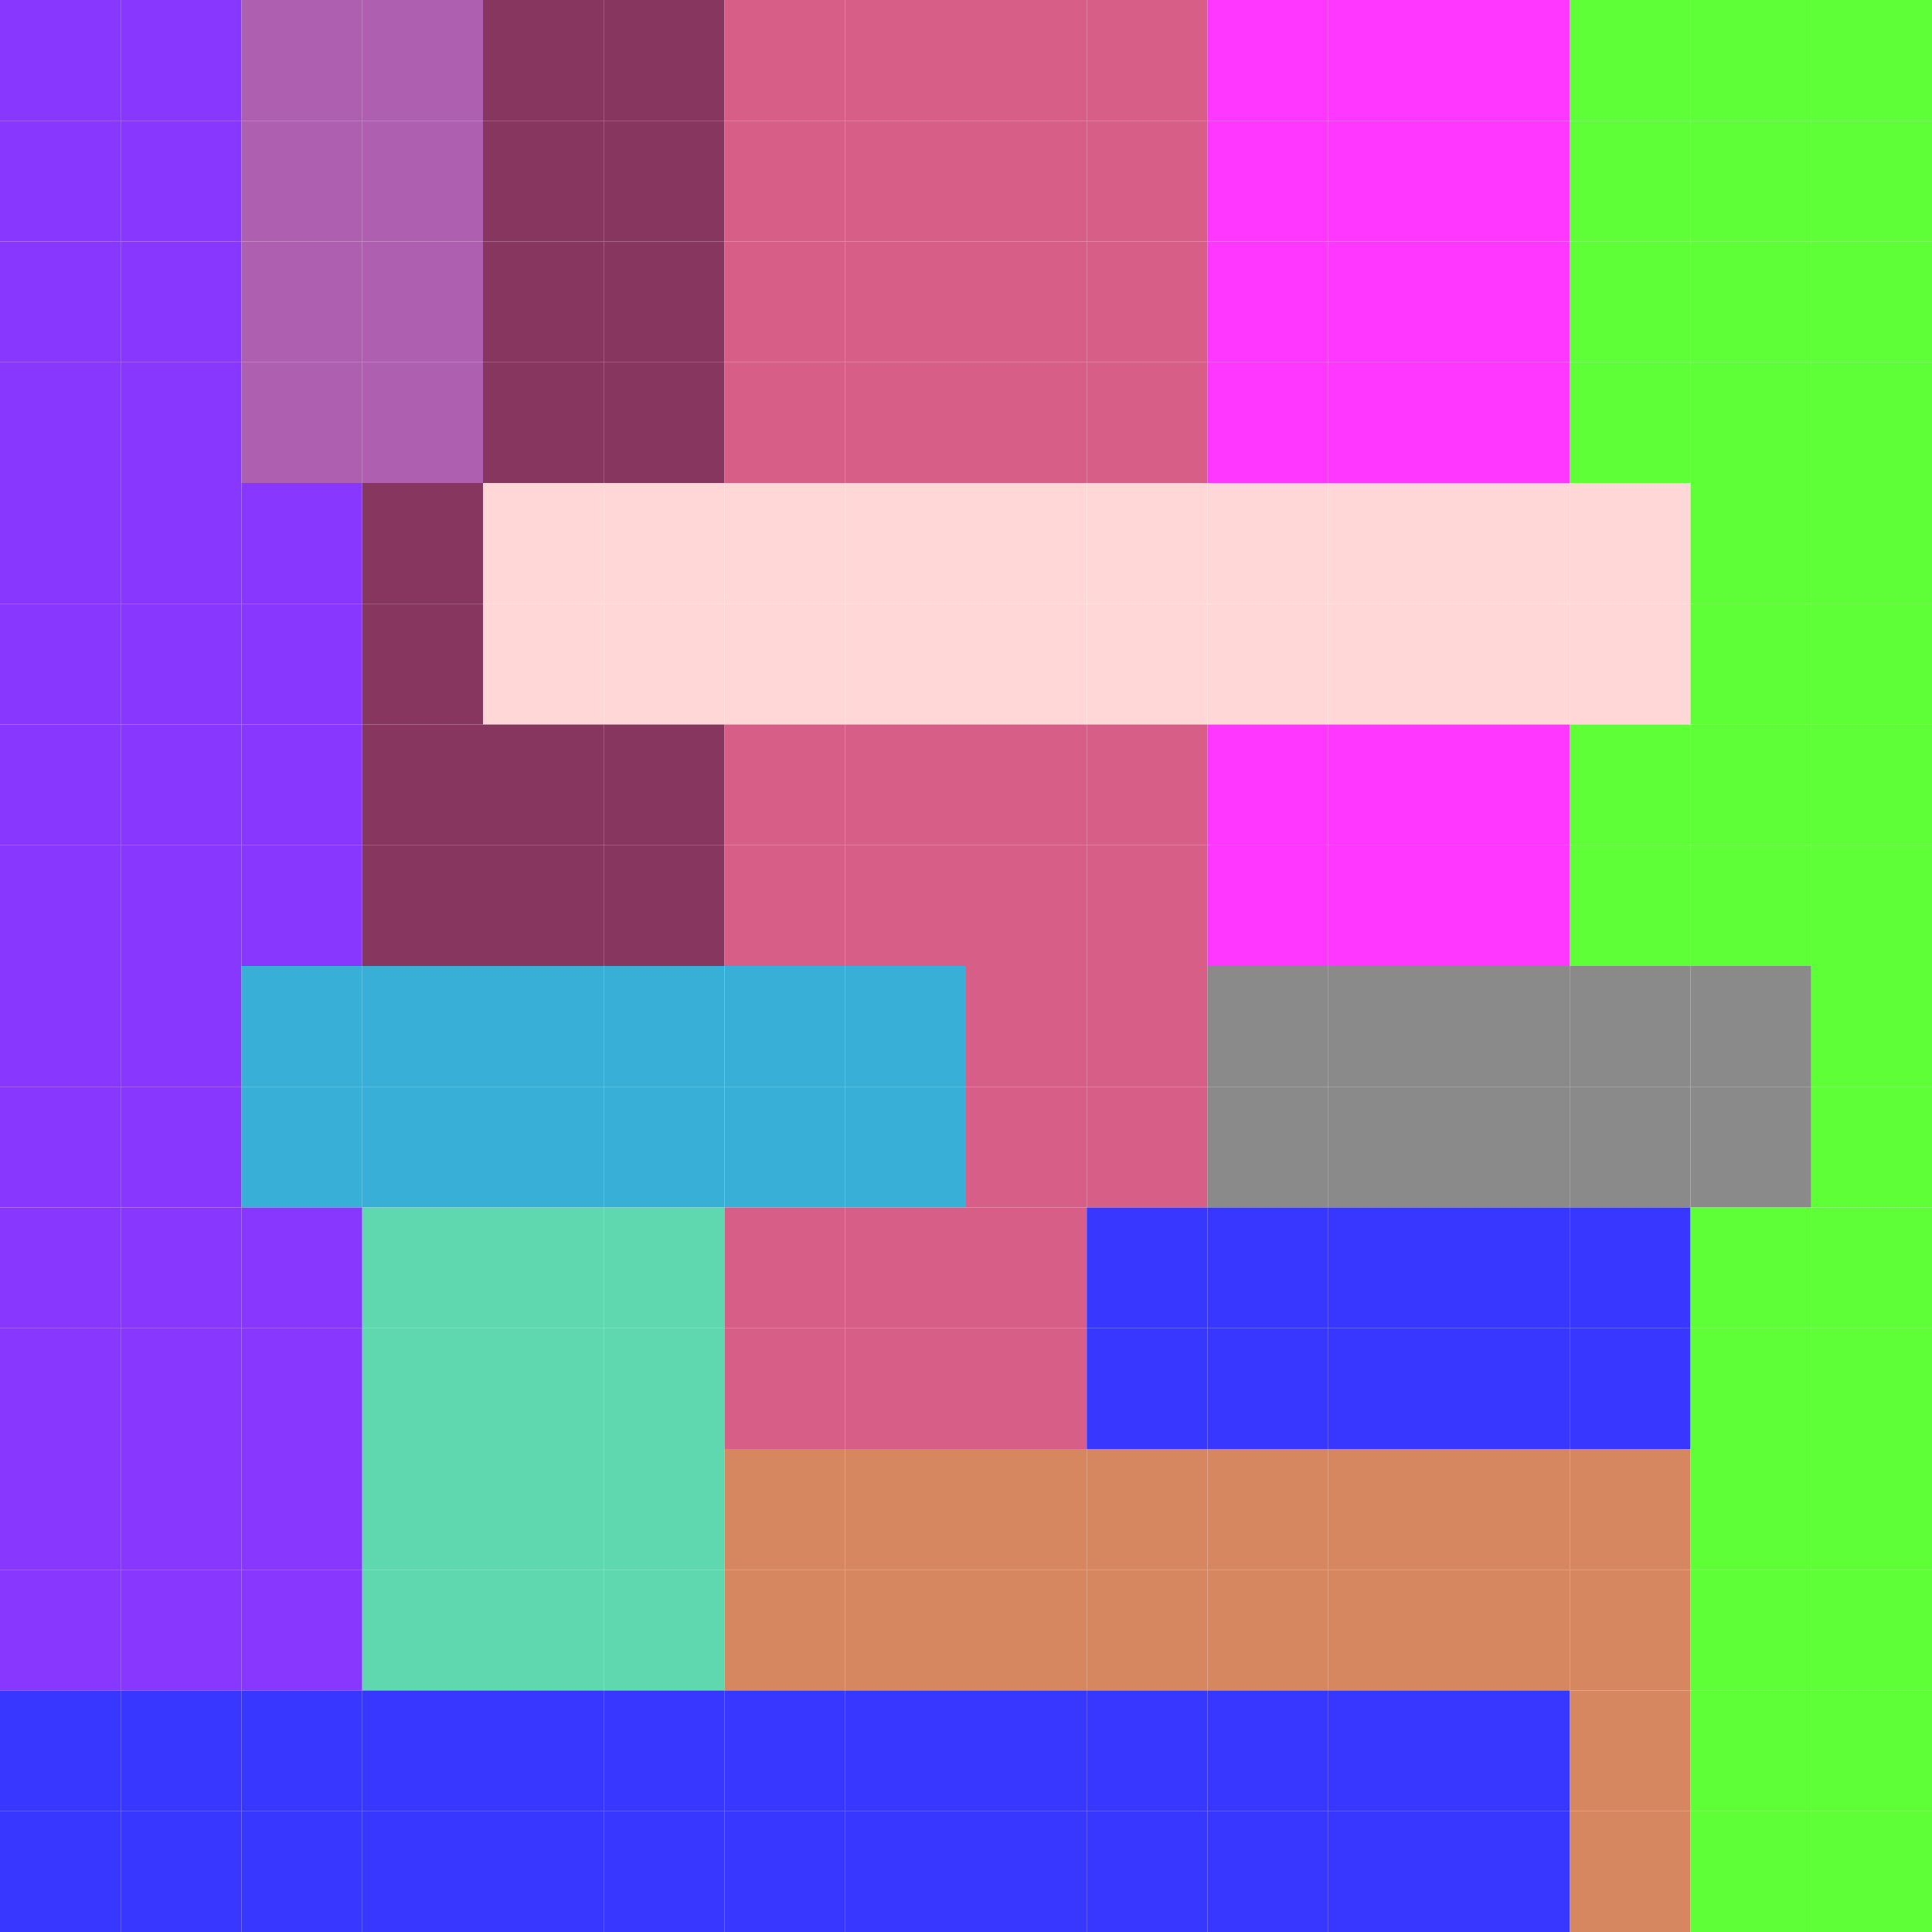
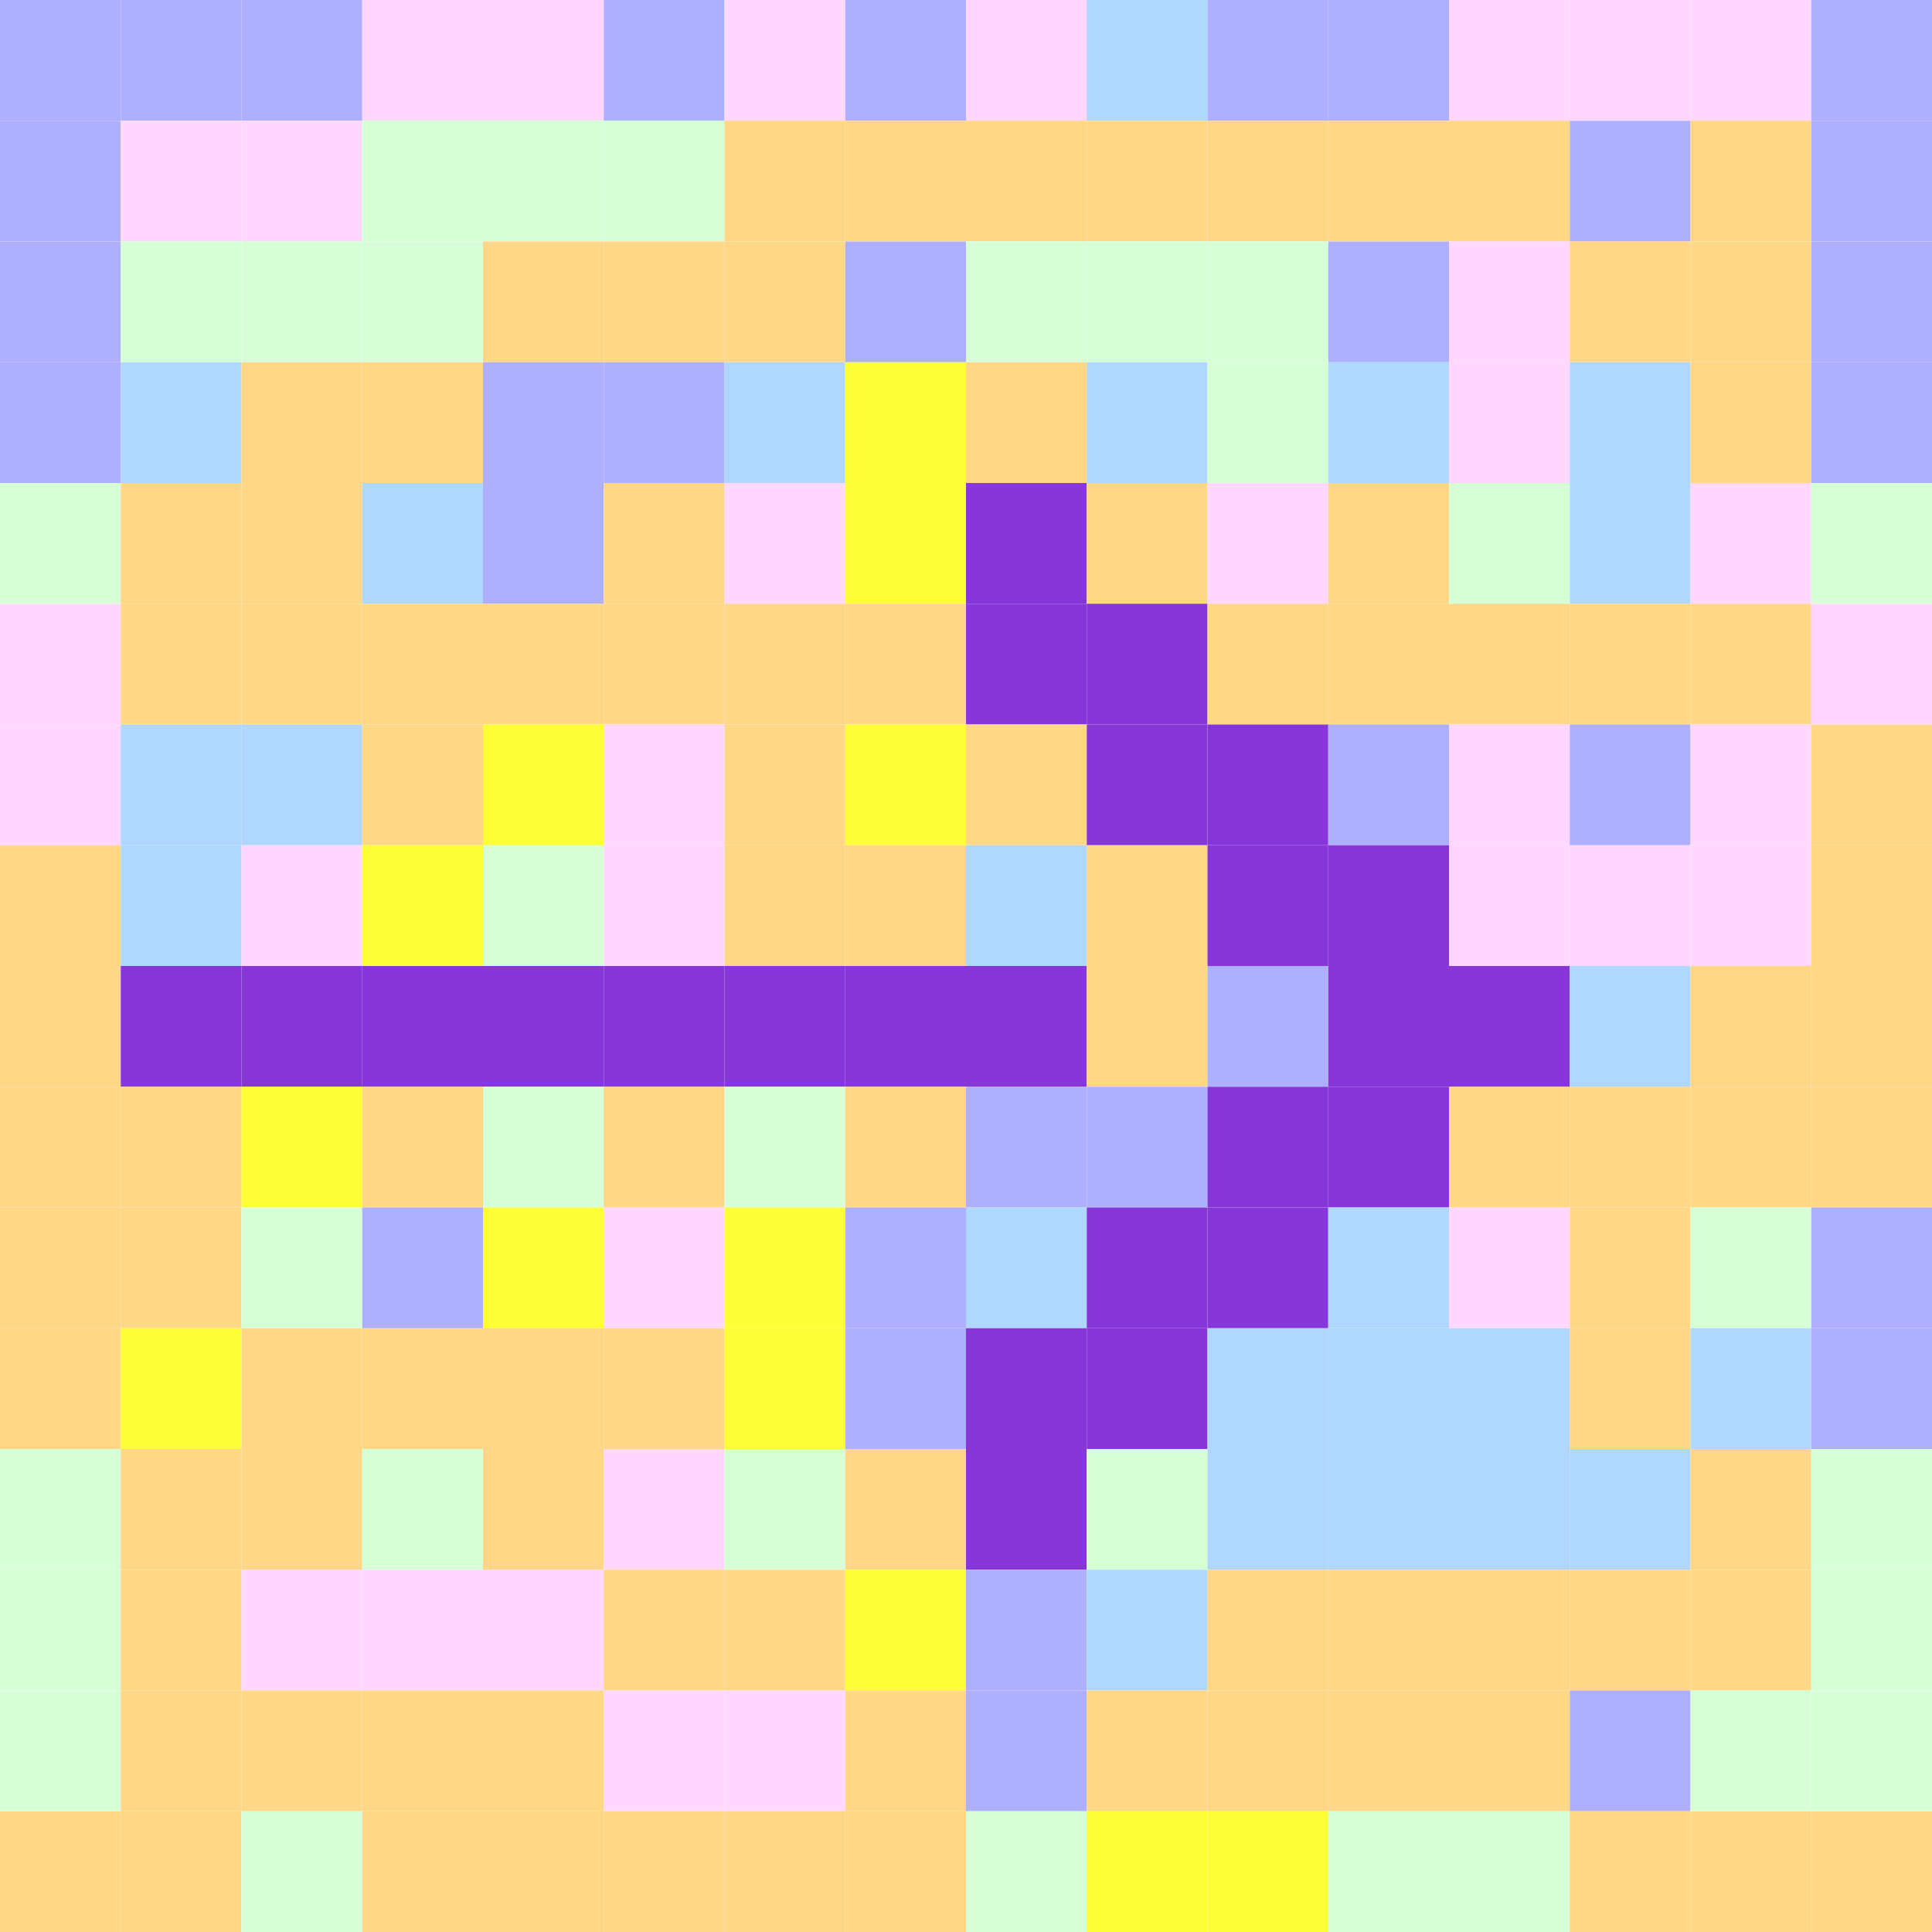
<svg xmlns="http://www.w3.org/2000/svg" version="1.1" baseProfile="full" width="160" height="160">
-   <rect x="0" y="0" width="10" height="10" fill="#8737ff" />
-   <rect x="10" y="0" width="10" height="10" fill="#8737ff" />
-   <rect x="20" y="0" width="10" height="10" fill="#af5faf" />
-   <rect x="30" y="0" width="10" height="10" fill="#af5faf" />
-   <rect x="40" y="0" width="10" height="10" fill="#87375f" />
-   <rect x="50" y="0" width="10" height="10" fill="#87375f" />
-   <rect x="60" y="0" width="10" height="10" fill="#d75f87" />
-   <rect x="70" y="0" width="10" height="10" fill="#d75f87" />
-   <rect x="80" y="0" width="10" height="10" fill="#d75f87" />
-   <rect x="90" y="0" width="10" height="10" fill="#d75f87" />
-   <rect x="100" y="0" width="10" height="10" fill="#ff37ff" />
-   <rect x="110" y="0" width="10" height="10" fill="#ff37ff" />
-   <rect x="120" y="0" width="10" height="10" fill="#ff37ff" />
-   <rect x="130" y="0" width="10" height="10" fill="#5fff37" />
-   <rect x="140" y="0" width="10" height="10" fill="#5fff37" />
-   <rect x="150" y="0" width="10" height="10" fill="#5fff37" />
-   <rect x="0" y="10" width="10" height="10" fill="#8737ff" />
-   <rect x="10" y="10" width="10" height="10" fill="#8737ff" />
-   <rect x="20" y="10" width="10" height="10" fill="#af5faf" />
-   <rect x="30" y="10" width="10" height="10" fill="#af5faf" />
-   <rect x="40" y="10" width="10" height="10" fill="#87375f" />
-   <rect x="50" y="10" width="10" height="10" fill="#87375f" />
-   <rect x="60" y="10" width="10" height="10" fill="#d75f87" />
-   <rect x="70" y="10" width="10" height="10" fill="#d75f87" />
-   <rect x="80" y="10" width="10" height="10" fill="#d75f87" />
-   <rect x="90" y="10" width="10" height="10" fill="#d75f87" />
-   <rect x="100" y="10" width="10" height="10" fill="#ff37ff" />
-   <rect x="110" y="10" width="10" height="10" fill="#ff37ff" />
-   <rect x="120" y="10" width="10" height="10" fill="#ff37ff" />
-   <rect x="130" y="10" width="10" height="10" fill="#5fff37" />
-   <rect x="140" y="10" width="10" height="10" fill="#5fff37" />
-   <rect x="150" y="10" width="10" height="10" fill="#5fff37" />
-   <rect x="0" y="20" width="10" height="10" fill="#8737ff" />
-   <rect x="10" y="20" width="10" height="10" fill="#8737ff" />
-   <rect x="20" y="20" width="10" height="10" fill="#af5faf" />
-   <rect x="30" y="20" width="10" height="10" fill="#af5faf" />
-   <rect x="40" y="20" width="10" height="10" fill="#87375f" />
-   <rect x="50" y="20" width="10" height="10" fill="#87375f" />
-   <rect x="60" y="20" width="10" height="10" fill="#d75f87" />
-   <rect x="70" y="20" width="10" height="10" fill="#d75f87" />
-   <rect x="80" y="20" width="10" height="10" fill="#d75f87" />
-   <rect x="90" y="20" width="10" height="10" fill="#d75f87" />
-   <rect x="100" y="20" width="10" height="10" fill="#ff37ff" />
-   <rect x="110" y="20" width="10" height="10" fill="#ff37ff" />
-   <rect x="120" y="20" width="10" height="10" fill="#ff37ff" />
-   <rect x="130" y="20" width="10" height="10" fill="#5fff37" />
-   <rect x="140" y="20" width="10" height="10" fill="#5fff37" />
-   <rect x="150" y="20" width="10" height="10" fill="#5fff37" />
-   <rect x="0" y="30" width="10" height="10" fill="#8737ff" />
-   <rect x="10" y="30" width="10" height="10" fill="#8737ff" />
-   <rect x="20" y="30" width="10" height="10" fill="#af5faf" />
-   <rect x="30" y="30" width="10" height="10" fill="#af5faf" />
-   <rect x="40" y="30" width="10" height="10" fill="#87375f" />
-   <rect x="50" y="30" width="10" height="10" fill="#87375f" />
-   <rect x="60" y="30" width="10" height="10" fill="#d75f87" />
-   <rect x="70" y="30" width="10" height="10" fill="#d75f87" />
-   <rect x="80" y="30" width="10" height="10" fill="#d75f87" />
-   <rect x="90" y="30" width="10" height="10" fill="#d75f87" />
-   <rect x="100" y="30" width="10" height="10" fill="#ff37ff" />
-   <rect x="110" y="30" width="10" height="10" fill="#ff37ff" />
-   <rect x="120" y="30" width="10" height="10" fill="#ff37ff" />
-   <rect x="130" y="30" width="10" height="10" fill="#5fff37" />
-   <rect x="140" y="30" width="10" height="10" fill="#5fff37" />
-   <rect x="150" y="30" width="10" height="10" fill="#5fff37" />
-   <rect x="0" y="40" width="10" height="10" fill="#8737ff" />
-   <rect x="10" y="40" width="10" height="10" fill="#8737ff" />
-   <rect x="20" y="40" width="10" height="10" fill="#8737ff" />
-   <rect x="30" y="40" width="10" height="10" fill="#87375f" />
-   <rect x="40" y="40" width="10" height="10" fill="#ffd7d7" />
-   <rect x="50" y="40" width="10" height="10" fill="#ffd7d7" />
-   <rect x="60" y="40" width="10" height="10" fill="#ffd7d7" />
-   <rect x="70" y="40" width="10" height="10" fill="#ffd7d7" />
-   <rect x="80" y="40" width="10" height="10" fill="#ffd7d7" />
-   <rect x="90" y="40" width="10" height="10" fill="#ffd7d7" />
-   <rect x="100" y="40" width="10" height="10" fill="#ffd7d7" />
-   <rect x="110" y="40" width="10" height="10" fill="#ffd7d7" />
-   <rect x="120" y="40" width="10" height="10" fill="#ffd7d7" />
-   <rect x="130" y="40" width="10" height="10" fill="#ffd7d7" />
-   <rect x="140" y="40" width="10" height="10" fill="#5fff37" />
-   <rect x="150" y="40" width="10" height="10" fill="#5fff37" />
-   <rect x="0" y="50" width="10" height="10" fill="#8737ff" />
-   <rect x="10" y="50" width="10" height="10" fill="#8737ff" />
-   <rect x="20" y="50" width="10" height="10" fill="#8737ff" />
-   <rect x="30" y="50" width="10" height="10" fill="#87375f" />
-   <rect x="40" y="50" width="10" height="10" fill="#ffd7d7" />
-   <rect x="50" y="50" width="10" height="10" fill="#ffd7d7" />
-   <rect x="60" y="50" width="10" height="10" fill="#ffd7d7" />
-   <rect x="70" y="50" width="10" height="10" fill="#ffd7d7" />
-   <rect x="80" y="50" width="10" height="10" fill="#ffd7d7" />
-   <rect x="90" y="50" width="10" height="10" fill="#ffd7d7" />
-   <rect x="100" y="50" width="10" height="10" fill="#ffd7d7" />
-   <rect x="110" y="50" width="10" height="10" fill="#ffd7d7" />
-   <rect x="120" y="50" width="10" height="10" fill="#ffd7d7" />
-   <rect x="130" y="50" width="10" height="10" fill="#ffd7d7" />
-   <rect x="140" y="50" width="10" height="10" fill="#5fff37" />
-   <rect x="150" y="50" width="10" height="10" fill="#5fff37" />
-   <rect x="0" y="60" width="10" height="10" fill="#8737ff" />
-   <rect x="10" y="60" width="10" height="10" fill="#8737ff" />
-   <rect x="20" y="60" width="10" height="10" fill="#8737ff" />
-   <rect x="30" y="60" width="10" height="10" fill="#87375f" />
-   <rect x="40" y="60" width="10" height="10" fill="#87375f" />
-   <rect x="50" y="60" width="10" height="10" fill="#87375f" />
-   <rect x="60" y="60" width="10" height="10" fill="#d75f87" />
-   <rect x="70" y="60" width="10" height="10" fill="#d75f87" />
-   <rect x="80" y="60" width="10" height="10" fill="#d75f87" />
-   <rect x="90" y="60" width="10" height="10" fill="#d75f87" />
-   <rect x="100" y="60" width="10" height="10" fill="#ff37ff" />
-   <rect x="110" y="60" width="10" height="10" fill="#ff37ff" />
-   <rect x="120" y="60" width="10" height="10" fill="#ff37ff" />
-   <rect x="130" y="60" width="10" height="10" fill="#5fff37" />
-   <rect x="140" y="60" width="10" height="10" fill="#5fff37" />
-   <rect x="150" y="60" width="10" height="10" fill="#5fff37" />
-   <rect x="0" y="70" width="10" height="10" fill="#8737ff" />
-   <rect x="10" y="70" width="10" height="10" fill="#8737ff" />
-   <rect x="20" y="70" width="10" height="10" fill="#8737ff" />
-   <rect x="30" y="70" width="10" height="10" fill="#87375f" />
-   <rect x="40" y="70" width="10" height="10" fill="#87375f" />
-   <rect x="50" y="70" width="10" height="10" fill="#87375f" />
-   <rect x="60" y="70" width="10" height="10" fill="#d75f87" />
-   <rect x="70" y="70" width="10" height="10" fill="#d75f87" />
-   <rect x="80" y="70" width="10" height="10" fill="#d75f87" />
-   <rect x="90" y="70" width="10" height="10" fill="#d75f87" />
-   <rect x="100" y="70" width="10" height="10" fill="#ff37ff" />
-   <rect x="110" y="70" width="10" height="10" fill="#ff37ff" />
-   <rect x="120" y="70" width="10" height="10" fill="#ff37ff" />
-   <rect x="130" y="70" width="10" height="10" fill="#5fff37" />
-   <rect x="140" y="70" width="10" height="10" fill="#5fff37" />
-   <rect x="150" y="70" width="10" height="10" fill="#5fff37" />
-   <rect x="0" y="80" width="10" height="10" fill="#8737ff" />
-   <rect x="10" y="80" width="10" height="10" fill="#8737ff" />
-   <rect x="20" y="80" width="10" height="10" fill="#37afd7" />
-   <rect x="30" y="80" width="10" height="10" fill="#37afd7" />
-   <rect x="40" y="80" width="10" height="10" fill="#37afd7" />
-   <rect x="50" y="80" width="10" height="10" fill="#37afd7" />
-   <rect x="60" y="80" width="10" height="10" fill="#37afd7" />
-   <rect x="70" y="80" width="10" height="10" fill="#37afd7" />
-   <rect x="80" y="80" width="10" height="10" fill="#d75f87" />
-   <rect x="90" y="80" width="10" height="10" fill="#d75f87" />
-   <rect x="100" y="80" width="10" height="10" fill="#8a8a8a" />
-   <rect x="110" y="80" width="10" height="10" fill="#8a8a8a" />
-   <rect x="120" y="80" width="10" height="10" fill="#8a8a8a" />
-   <rect x="130" y="80" width="10" height="10" fill="#8a8a8a" />
-   <rect x="140" y="80" width="10" height="10" fill="#8a8a8a" />
-   <rect x="150" y="80" width="10" height="10" fill="#5fff37" />
-   <rect x="0" y="90" width="10" height="10" fill="#8737ff" />
-   <rect x="10" y="90" width="10" height="10" fill="#8737ff" />
-   <rect x="20" y="90" width="10" height="10" fill="#37afd7" />
-   <rect x="30" y="90" width="10" height="10" fill="#37afd7" />
-   <rect x="40" y="90" width="10" height="10" fill="#37afd7" />
-   <rect x="50" y="90" width="10" height="10" fill="#37afd7" />
-   <rect x="60" y="90" width="10" height="10" fill="#37afd7" />
-   <rect x="70" y="90" width="10" height="10" fill="#37afd7" />
-   <rect x="80" y="90" width="10" height="10" fill="#d75f87" />
-   <rect x="90" y="90" width="10" height="10" fill="#d75f87" />
-   <rect x="100" y="90" width="10" height="10" fill="#8a8a8a" />
-   <rect x="110" y="90" width="10" height="10" fill="#8a8a8a" />
-   <rect x="120" y="90" width="10" height="10" fill="#8a8a8a" />
-   <rect x="130" y="90" width="10" height="10" fill="#8a8a8a" />
-   <rect x="140" y="90" width="10" height="10" fill="#8a8a8a" />
-   <rect x="150" y="90" width="10" height="10" fill="#5fff37" />
-   <rect x="0" y="100" width="10" height="10" fill="#8737ff" />
-   <rect x="10" y="100" width="10" height="10" fill="#8737ff" />
-   <rect x="20" y="100" width="10" height="10" fill="#8737ff" />
-   <rect x="30" y="100" width="10" height="10" fill="#5fd7af" />
-   <rect x="40" y="100" width="10" height="10" fill="#5fd7af" />
-   <rect x="50" y="100" width="10" height="10" fill="#5fd7af" />
-   <rect x="60" y="100" width="10" height="10" fill="#d75f87" />
-   <rect x="70" y="100" width="10" height="10" fill="#d75f87" />
-   <rect x="80" y="100" width="10" height="10" fill="#d75f87" />
-   <rect x="90" y="100" width="10" height="10" fill="#3737ff" />
-   <rect x="100" y="100" width="10" height="10" fill="#3737ff" />
-   <rect x="110" y="100" width="10" height="10" fill="#3737ff" />
-   <rect x="120" y="100" width="10" height="10" fill="#3737ff" />
-   <rect x="130" y="100" width="10" height="10" fill="#3737ff" />
-   <rect x="140" y="100" width="10" height="10" fill="#5fff37" />
-   <rect x="150" y="100" width="10" height="10" fill="#5fff37" />
-   <rect x="0" y="110" width="10" height="10" fill="#8737ff" />
-   <rect x="10" y="110" width="10" height="10" fill="#8737ff" />
-   <rect x="20" y="110" width="10" height="10" fill="#8737ff" />
-   <rect x="30" y="110" width="10" height="10" fill="#5fd7af" />
-   <rect x="40" y="110" width="10" height="10" fill="#5fd7af" />
-   <rect x="50" y="110" width="10" height="10" fill="#5fd7af" />
-   <rect x="60" y="110" width="10" height="10" fill="#d75f87" />
-   <rect x="70" y="110" width="10" height="10" fill="#d75f87" />
-   <rect x="80" y="110" width="10" height="10" fill="#d75f87" />
-   <rect x="90" y="110" width="10" height="10" fill="#3737ff" />
-   <rect x="100" y="110" width="10" height="10" fill="#3737ff" />
-   <rect x="110" y="110" width="10" height="10" fill="#3737ff" />
-   <rect x="120" y="110" width="10" height="10" fill="#3737ff" />
-   <rect x="130" y="110" width="10" height="10" fill="#3737ff" />
-   <rect x="140" y="110" width="10" height="10" fill="#5fff37" />
-   <rect x="150" y="110" width="10" height="10" fill="#5fff37" />
-   <rect x="0" y="120" width="10" height="10" fill="#8737ff" />
-   <rect x="10" y="120" width="10" height="10" fill="#8737ff" />
-   <rect x="20" y="120" width="10" height="10" fill="#8737ff" />
-   <rect x="30" y="120" width="10" height="10" fill="#5fd7af" />
-   <rect x="40" y="120" width="10" height="10" fill="#5fd7af" />
-   <rect x="50" y="120" width="10" height="10" fill="#5fd7af" />
-   <rect x="60" y="120" width="10" height="10" fill="#d7875f" />
-   <rect x="70" y="120" width="10" height="10" fill="#d7875f" />
-   <rect x="80" y="120" width="10" height="10" fill="#d7875f" />
-   <rect x="90" y="120" width="10" height="10" fill="#d7875f" />
-   <rect x="100" y="120" width="10" height="10" fill="#d7875f" />
-   <rect x="110" y="120" width="10" height="10" fill="#d7875f" />
-   <rect x="120" y="120" width="10" height="10" fill="#d7875f" />
-   <rect x="130" y="120" width="10" height="10" fill="#d7875f" />
-   <rect x="140" y="120" width="10" height="10" fill="#5fff37" />
-   <rect x="150" y="120" width="10" height="10" fill="#5fff37" />
-   <rect x="0" y="130" width="10" height="10" fill="#8737ff" />
-   <rect x="10" y="130" width="10" height="10" fill="#8737ff" />
-   <rect x="20" y="130" width="10" height="10" fill="#8737ff" />
-   <rect x="30" y="130" width="10" height="10" fill="#5fd7af" />
-   <rect x="40" y="130" width="10" height="10" fill="#5fd7af" />
-   <rect x="50" y="130" width="10" height="10" fill="#5fd7af" />
-   <rect x="60" y="130" width="10" height="10" fill="#d7875f" />
-   <rect x="70" y="130" width="10" height="10" fill="#d7875f" />
-   <rect x="80" y="130" width="10" height="10" fill="#d7875f" />
-   <rect x="90" y="130" width="10" height="10" fill="#d7875f" />
-   <rect x="100" y="130" width="10" height="10" fill="#d7875f" />
-   <rect x="110" y="130" width="10" height="10" fill="#d7875f" />
-   <rect x="120" y="130" width="10" height="10" fill="#d7875f" />
-   <rect x="130" y="130" width="10" height="10" fill="#d7875f" />
-   <rect x="140" y="130" width="10" height="10" fill="#5fff37" />
-   <rect x="150" y="130" width="10" height="10" fill="#5fff37" />
-   <rect x="0" y="140" width="10" height="10" fill="#3737ff" />
-   <rect x="10" y="140" width="10" height="10" fill="#3737ff" />
-   <rect x="20" y="140" width="10" height="10" fill="#3737ff" />
-   <rect x="30" y="140" width="10" height="10" fill="#3737ff" />
-   <rect x="40" y="140" width="10" height="10" fill="#3737ff" />
-   <rect x="50" y="140" width="10" height="10" fill="#3737ff" />
-   <rect x="60" y="140" width="10" height="10" fill="#3737ff" />
-   <rect x="70" y="140" width="10" height="10" fill="#3737ff" />
-   <rect x="80" y="140" width="10" height="10" fill="#3737ff" />
-   <rect x="90" y="140" width="10" height="10" fill="#3737ff" />
-   <rect x="100" y="140" width="10" height="10" fill="#3737ff" />
-   <rect x="110" y="140" width="10" height="10" fill="#3737ff" />
-   <rect x="120" y="140" width="10" height="10" fill="#3737ff" />
-   <rect x="130" y="140" width="10" height="10" fill="#d7875f" />
-   <rect x="140" y="140" width="10" height="10" fill="#5fff37" />
-   <rect x="150" y="140" width="10" height="10" fill="#5fff37" />
-   <rect x="0" y="150" width="10" height="10" fill="#3737ff" />
-   <rect x="10" y="150" width="10" height="10" fill="#3737ff" />
-   <rect x="20" y="150" width="10" height="10" fill="#3737ff" />
-   <rect x="30" y="150" width="10" height="10" fill="#3737ff" />
-   <rect x="40" y="150" width="10" height="10" fill="#3737ff" />
-   <rect x="50" y="150" width="10" height="10" fill="#3737ff" />
-   <rect x="60" y="150" width="10" height="10" fill="#3737ff" />
-   <rect x="70" y="150" width="10" height="10" fill="#3737ff" />
-   <rect x="80" y="150" width="10" height="10" fill="#3737ff" />
-   <rect x="90" y="150" width="10" height="10" fill="#3737ff" />
-   <rect x="100" y="150" width="10" height="10" fill="#3737ff" />
-   <rect x="110" y="150" width="10" height="10" fill="#3737ff" />
-   <rect x="120" y="150" width="10" height="10" fill="#3737ff" />
-   <rect x="130" y="150" width="10" height="10" fill="#d7875f" />
-   <rect x="140" y="150" width="10" height="10" fill="#5fff37" />
-   <rect x="150" y="150" width="10" height="10" fill="#5fff37" />
+   <rect x="0" y="0" width="10" height="10" fill="#afafff" />
+   <rect x="10" y="0" width="10" height="10" fill="#afafff" />
+   <rect x="20" y="0" width="10" height="10" fill="#afafff" />
+   <rect x="30" y="0" width="10" height="10" fill="#ffd7ff" />
+   <rect x="40" y="0" width="10" height="10" fill="#ffd7ff" />
+   <rect x="50" y="0" width="10" height="10" fill="#afafff" />
+   <rect x="60" y="0" width="10" height="10" fill="#ffd7ff" />
+   <rect x="70" y="0" width="10" height="10" fill="#afafff" />
+   <rect x="80" y="0" width="10" height="10" fill="#ffd7ff" />
+   <rect x="90" y="0" width="10" height="10" fill="#afd7ff" />
+   <rect x="100" y="0" width="10" height="10" fill="#afafff" />
+   <rect x="110" y="0" width="10" height="10" fill="#afafff" />
+   <rect x="120" y="0" width="10" height="10" fill="#ffd7ff" />
+   <rect x="130" y="0" width="10" height="10" fill="#ffd7ff" />
+   <rect x="140" y="0" width="10" height="10" fill="#ffd7ff" />
+   <rect x="150" y="0" width="10" height="10" fill="#afafff" />
+   <rect x="0" y="10" width="10" height="10" fill="#afafff" />
+   <rect x="10" y="10" width="10" height="10" fill="#ffd7ff" />
+   <rect x="20" y="10" width="10" height="10" fill="#ffd7ff" />
+   <rect x="30" y="10" width="10" height="10" fill="#d7ffd7" />
+   <rect x="40" y="10" width="10" height="10" fill="#d7ffd7" />
+   <rect x="50" y="10" width="10" height="10" fill="#d7ffd7" />
+   <rect x="60" y="10" width="10" height="10" fill="#ffd787" />
+   <rect x="70" y="10" width="10" height="10" fill="#ffd787" />
+   <rect x="80" y="10" width="10" height="10" fill="#ffd787" />
+   <rect x="90" y="10" width="10" height="10" fill="#ffd787" />
+   <rect x="100" y="10" width="10" height="10" fill="#ffd787" />
+   <rect x="110" y="10" width="10" height="10" fill="#ffd787" />
+   <rect x="120" y="10" width="10" height="10" fill="#ffd787" />
+   <rect x="130" y="10" width="10" height="10" fill="#afafff" />
+   <rect x="140" y="10" width="10" height="10" fill="#ffd787" />
+   <rect x="150" y="10" width="10" height="10" fill="#afafff" />
+   <rect x="0" y="20" width="10" height="10" fill="#afafff" />
+   <rect x="10" y="20" width="10" height="10" fill="#d7ffd7" />
+   <rect x="20" y="20" width="10" height="10" fill="#d7ffd7" />
+   <rect x="30" y="20" width="10" height="10" fill="#d7ffd7" />
+   <rect x="40" y="20" width="10" height="10" fill="#ffd787" />
+   <rect x="50" y="20" width="10" height="10" fill="#ffd787" />
+   <rect x="60" y="20" width="10" height="10" fill="#ffd787" />
+   <rect x="70" y="20" width="10" height="10" fill="#afafff" />
+   <rect x="80" y="20" width="10" height="10" fill="#d7ffd7" />
+   <rect x="90" y="20" width="10" height="10" fill="#d7ffd7" />
+   <rect x="100" y="20" width="10" height="10" fill="#d7ffd7" />
+   <rect x="110" y="20" width="10" height="10" fill="#afafff" />
+   <rect x="120" y="20" width="10" height="10" fill="#ffd7ff" />
+   <rect x="130" y="20" width="10" height="10" fill="#ffd787" />
+   <rect x="140" y="20" width="10" height="10" fill="#ffd787" />
+   <rect x="150" y="20" width="10" height="10" fill="#afafff" />
+   <rect x="0" y="30" width="10" height="10" fill="#afafff" />
+   <rect x="10" y="30" width="10" height="10" fill="#afd7ff" />
+   <rect x="20" y="30" width="10" height="10" fill="#ffd787" />
+   <rect x="30" y="30" width="10" height="10" fill="#ffd787" />
+   <rect x="40" y="30" width="10" height="10" fill="#afafff" />
+   <rect x="50" y="30" width="10" height="10" fill="#afafff" />
+   <rect x="60" y="30" width="10" height="10" fill="#afd7ff" />
+   <rect x="70" y="30" width="10" height="10" fill="#ffff37" />
+   <rect x="80" y="30" width="10" height="10" fill="#ffd787" />
+   <rect x="90" y="30" width="10" height="10" fill="#afd7ff" />
+   <rect x="100" y="30" width="10" height="10" fill="#d7ffd7" />
+   <rect x="110" y="30" width="10" height="10" fill="#afd7ff" />
+   <rect x="120" y="30" width="10" height="10" fill="#ffd7ff" />
+   <rect x="130" y="30" width="10" height="10" fill="#afd7ff" />
+   <rect x="140" y="30" width="10" height="10" fill="#ffd787" />
+   <rect x="150" y="30" width="10" height="10" fill="#afafff" />
+   <rect x="0" y="40" width="10" height="10" fill="#d7ffd7" />
+   <rect x="10" y="40" width="10" height="10" fill="#ffd787" />
+   <rect x="20" y="40" width="10" height="10" fill="#ffd787" />
+   <rect x="30" y="40" width="10" height="10" fill="#afd7ff" />
+   <rect x="40" y="40" width="10" height="10" fill="#afafff" />
+   <rect x="50" y="40" width="10" height="10" fill="#ffd787" />
+   <rect x="60" y="40" width="10" height="10" fill="#ffd7ff" />
+   <rect x="70" y="40" width="10" height="10" fill="#ffff37" />
+   <rect x="80" y="40" width="10" height="10" fill="#8737d7" />
+   <rect x="90" y="40" width="10" height="10" fill="#ffd787" />
+   <rect x="100" y="40" width="10" height="10" fill="#ffd7ff" />
+   <rect x="110" y="40" width="10" height="10" fill="#ffd787" />
+   <rect x="120" y="40" width="10" height="10" fill="#d7ffd7" />
+   <rect x="130" y="40" width="10" height="10" fill="#afd7ff" />
+   <rect x="140" y="40" width="10" height="10" fill="#ffd7ff" />
+   <rect x="150" y="40" width="10" height="10" fill="#d7ffd7" />
+   <rect x="0" y="50" width="10" height="10" fill="#ffd7ff" />
+   <rect x="10" y="50" width="10" height="10" fill="#ffd787" />
+   <rect x="20" y="50" width="10" height="10" fill="#ffd787" />
+   <rect x="30" y="50" width="10" height="10" fill="#ffd787" />
+   <rect x="40" y="50" width="10" height="10" fill="#ffd787" />
+   <rect x="50" y="50" width="10" height="10" fill="#ffd787" />
+   <rect x="60" y="50" width="10" height="10" fill="#ffd787" />
+   <rect x="70" y="50" width="10" height="10" fill="#ffd787" />
+   <rect x="80" y="50" width="10" height="10" fill="#8737d7" />
+   <rect x="90" y="50" width="10" height="10" fill="#8737d7" />
+   <rect x="100" y="50" width="10" height="10" fill="#ffd787" />
+   <rect x="110" y="50" width="10" height="10" fill="#ffd787" />
+   <rect x="120" y="50" width="10" height="10" fill="#ffd787" />
+   <rect x="130" y="50" width="10" height="10" fill="#ffd787" />
+   <rect x="140" y="50" width="10" height="10" fill="#ffd787" />
+   <rect x="150" y="50" width="10" height="10" fill="#ffd7ff" />
+   <rect x="0" y="60" width="10" height="10" fill="#ffd7ff" />
+   <rect x="10" y="60" width="10" height="10" fill="#afd7ff" />
+   <rect x="20" y="60" width="10" height="10" fill="#afd7ff" />
+   <rect x="30" y="60" width="10" height="10" fill="#ffd787" />
+   <rect x="40" y="60" width="10" height="10" fill="#ffff37" />
+   <rect x="50" y="60" width="10" height="10" fill="#ffd7ff" />
+   <rect x="60" y="60" width="10" height="10" fill="#ffd787" />
+   <rect x="70" y="60" width="10" height="10" fill="#ffff37" />
+   <rect x="80" y="60" width="10" height="10" fill="#ffd787" />
+   <rect x="90" y="60" width="10" height="10" fill="#8737d7" />
+   <rect x="100" y="60" width="10" height="10" fill="#8737d7" />
+   <rect x="110" y="60" width="10" height="10" fill="#afafff" />
+   <rect x="120" y="60" width="10" height="10" fill="#ffd7ff" />
+   <rect x="130" y="60" width="10" height="10" fill="#afafff" />
+   <rect x="140" y="60" width="10" height="10" fill="#ffd7ff" />
+   <rect x="150" y="60" width="10" height="10" fill="#ffd787" />
+   <rect x="0" y="70" width="10" height="10" fill="#ffd787" />
+   <rect x="10" y="70" width="10" height="10" fill="#afd7ff" />
+   <rect x="20" y="70" width="10" height="10" fill="#ffd7ff" />
+   <rect x="30" y="70" width="10" height="10" fill="#ffff37" />
+   <rect x="40" y="70" width="10" height="10" fill="#d7ffd7" />
+   <rect x="50" y="70" width="10" height="10" fill="#ffd7ff" />
+   <rect x="60" y="70" width="10" height="10" fill="#ffd787" />
+   <rect x="70" y="70" width="10" height="10" fill="#ffd787" />
+   <rect x="80" y="70" width="10" height="10" fill="#afd7ff" />
+   <rect x="90" y="70" width="10" height="10" fill="#ffd787" />
+   <rect x="100" y="70" width="10" height="10" fill="#8737d7" />
+   <rect x="110" y="70" width="10" height="10" fill="#8737d7" />
+   <rect x="120" y="70" width="10" height="10" fill="#ffd7ff" />
+   <rect x="130" y="70" width="10" height="10" fill="#ffd7ff" />
+   <rect x="140" y="70" width="10" height="10" fill="#ffd7ff" />
+   <rect x="150" y="70" width="10" height="10" fill="#ffd787" />
+   <rect x="0" y="80" width="10" height="10" fill="#ffd787" />
+   <rect x="10" y="80" width="10" height="10" fill="#8737d7" />
+   <rect x="20" y="80" width="10" height="10" fill="#8737d7" />
+   <rect x="30" y="80" width="10" height="10" fill="#8737d7" />
+   <rect x="40" y="80" width="10" height="10" fill="#8737d7" />
+   <rect x="50" y="80" width="10" height="10" fill="#8737d7" />
+   <rect x="60" y="80" width="10" height="10" fill="#8737d7" />
+   <rect x="70" y="80" width="10" height="10" fill="#8737d7" />
+   <rect x="80" y="80" width="10" height="10" fill="#8737d7" />
+   <rect x="90" y="80" width="10" height="10" fill="#ffd787" />
+   <rect x="100" y="80" width="10" height="10" fill="#afafff" />
+   <rect x="110" y="80" width="10" height="10" fill="#8737d7" />
+   <rect x="120" y="80" width="10" height="10" fill="#8737d7" />
+   <rect x="130" y="80" width="10" height="10" fill="#afd7ff" />
+   <rect x="140" y="80" width="10" height="10" fill="#ffd787" />
+   <rect x="150" y="80" width="10" height="10" fill="#ffd787" />
+   <rect x="0" y="90" width="10" height="10" fill="#ffd787" />
+   <rect x="10" y="90" width="10" height="10" fill="#ffd787" />
+   <rect x="20" y="90" width="10" height="10" fill="#ffff37" />
+   <rect x="30" y="90" width="10" height="10" fill="#ffd787" />
+   <rect x="40" y="90" width="10" height="10" fill="#d7ffd7" />
+   <rect x="50" y="90" width="10" height="10" fill="#ffd787" />
+   <rect x="60" y="90" width="10" height="10" fill="#d7ffd7" />
+   <rect x="70" y="90" width="10" height="10" fill="#ffd787" />
+   <rect x="80" y="90" width="10" height="10" fill="#afafff" />
+   <rect x="90" y="90" width="10" height="10" fill="#afafff" />
+   <rect x="100" y="90" width="10" height="10" fill="#8737d7" />
+   <rect x="110" y="90" width="10" height="10" fill="#8737d7" />
+   <rect x="120" y="90" width="10" height="10" fill="#ffd787" />
+   <rect x="130" y="90" width="10" height="10" fill="#ffd787" />
+   <rect x="140" y="90" width="10" height="10" fill="#ffd787" />
+   <rect x="150" y="90" width="10" height="10" fill="#ffd787" />
+   <rect x="0" y="100" width="10" height="10" fill="#ffd787" />
+   <rect x="10" y="100" width="10" height="10" fill="#ffd787" />
+   <rect x="20" y="100" width="10" height="10" fill="#d7ffd7" />
+   <rect x="30" y="100" width="10" height="10" fill="#afafff" />
+   <rect x="40" y="100" width="10" height="10" fill="#ffff37" />
+   <rect x="50" y="100" width="10" height="10" fill="#ffd7ff" />
+   <rect x="60" y="100" width="10" height="10" fill="#ffff37" />
+   <rect x="70" y="100" width="10" height="10" fill="#afafff" />
+   <rect x="80" y="100" width="10" height="10" fill="#afd7ff" />
+   <rect x="90" y="100" width="10" height="10" fill="#8737d7" />
+   <rect x="100" y="100" width="10" height="10" fill="#8737d7" />
+   <rect x="110" y="100" width="10" height="10" fill="#afd7ff" />
+   <rect x="120" y="100" width="10" height="10" fill="#ffd7ff" />
+   <rect x="130" y="100" width="10" height="10" fill="#ffd787" />
+   <rect x="140" y="100" width="10" height="10" fill="#d7ffd7" />
+   <rect x="150" y="100" width="10" height="10" fill="#afafff" />
+   <rect x="0" y="110" width="10" height="10" fill="#ffd787" />
+   <rect x="10" y="110" width="10" height="10" fill="#ffff37" />
+   <rect x="20" y="110" width="10" height="10" fill="#ffd787" />
+   <rect x="30" y="110" width="10" height="10" fill="#ffd787" />
+   <rect x="40" y="110" width="10" height="10" fill="#ffd787" />
+   <rect x="50" y="110" width="10" height="10" fill="#ffd787" />
+   <rect x="60" y="110" width="10" height="10" fill="#ffff37" />
+   <rect x="70" y="110" width="10" height="10" fill="#afafff" />
+   <rect x="80" y="110" width="10" height="10" fill="#8737d7" />
+   <rect x="90" y="110" width="10" height="10" fill="#8737d7" />
+   <rect x="100" y="110" width="10" height="10" fill="#afd7ff" />
+   <rect x="110" y="110" width="10" height="10" fill="#afd7ff" />
+   <rect x="120" y="110" width="10" height="10" fill="#afd7ff" />
+   <rect x="130" y="110" width="10" height="10" fill="#ffd787" />
+   <rect x="140" y="110" width="10" height="10" fill="#afd7ff" />
+   <rect x="150" y="110" width="10" height="10" fill="#afafff" />
+   <rect x="0" y="120" width="10" height="10" fill="#d7ffd7" />
+   <rect x="10" y="120" width="10" height="10" fill="#ffd787" />
+   <rect x="20" y="120" width="10" height="10" fill="#ffd787" />
+   <rect x="30" y="120" width="10" height="10" fill="#d7ffd7" />
+   <rect x="40" y="120" width="10" height="10" fill="#ffd787" />
+   <rect x="50" y="120" width="10" height="10" fill="#ffd7ff" />
+   <rect x="60" y="120" width="10" height="10" fill="#d7ffd7" />
+   <rect x="70" y="120" width="10" height="10" fill="#ffd787" />
+   <rect x="80" y="120" width="10" height="10" fill="#8737d7" />
+   <rect x="90" y="120" width="10" height="10" fill="#d7ffd7" />
+   <rect x="100" y="120" width="10" height="10" fill="#afd7ff" />
+   <rect x="110" y="120" width="10" height="10" fill="#afd7ff" />
+   <rect x="120" y="120" width="10" height="10" fill="#afd7ff" />
+   <rect x="130" y="120" width="10" height="10" fill="#afd7ff" />
+   <rect x="140" y="120" width="10" height="10" fill="#ffd787" />
+   <rect x="150" y="120" width="10" height="10" fill="#d7ffd7" />
+   <rect x="0" y="130" width="10" height="10" fill="#d7ffd7" />
+   <rect x="10" y="130" width="10" height="10" fill="#ffd787" />
+   <rect x="20" y="130" width="10" height="10" fill="#ffd7ff" />
+   <rect x="30" y="130" width="10" height="10" fill="#ffd7ff" />
+   <rect x="40" y="130" width="10" height="10" fill="#ffd7ff" />
+   <rect x="50" y="130" width="10" height="10" fill="#ffd787" />
+   <rect x="60" y="130" width="10" height="10" fill="#ffd787" />
+   <rect x="70" y="130" width="10" height="10" fill="#ffff37" />
+   <rect x="80" y="130" width="10" height="10" fill="#afafff" />
+   <rect x="90" y="130" width="10" height="10" fill="#afd7ff" />
+   <rect x="100" y="130" width="10" height="10" fill="#ffd787" />
+   <rect x="110" y="130" width="10" height="10" fill="#ffd787" />
+   <rect x="120" y="130" width="10" height="10" fill="#ffd787" />
+   <rect x="130" y="130" width="10" height="10" fill="#ffd787" />
+   <rect x="140" y="130" width="10" height="10" fill="#ffd787" />
+   <rect x="150" y="130" width="10" height="10" fill="#d7ffd7" />
+   <rect x="0" y="140" width="10" height="10" fill="#d7ffd7" />
+   <rect x="10" y="140" width="10" height="10" fill="#ffd787" />
+   <rect x="20" y="140" width="10" height="10" fill="#ffd787" />
+   <rect x="30" y="140" width="10" height="10" fill="#ffd787" />
+   <rect x="40" y="140" width="10" height="10" fill="#ffd787" />
+   <rect x="50" y="140" width="10" height="10" fill="#ffd7ff" />
+   <rect x="60" y="140" width="10" height="10" fill="#ffd7ff" />
+   <rect x="70" y="140" width="10" height="10" fill="#ffd787" />
+   <rect x="80" y="140" width="10" height="10" fill="#afafff" />
+   <rect x="90" y="140" width="10" height="10" fill="#ffd787" />
+   <rect x="100" y="140" width="10" height="10" fill="#ffd787" />
+   <rect x="110" y="140" width="10" height="10" fill="#ffd787" />
+   <rect x="120" y="140" width="10" height="10" fill="#ffd787" />
+   <rect x="130" y="140" width="10" height="10" fill="#afafff" />
+   <rect x="140" y="140" width="10" height="10" fill="#d7ffd7" />
+   <rect x="150" y="140" width="10" height="10" fill="#d7ffd7" />
+   <rect x="0" y="150" width="10" height="10" fill="#ffd787" />
+   <rect x="10" y="150" width="10" height="10" fill="#ffd787" />
+   <rect x="20" y="150" width="10" height="10" fill="#d7ffd7" />
+   <rect x="30" y="150" width="10" height="10" fill="#ffd787" />
+   <rect x="40" y="150" width="10" height="10" fill="#ffd787" />
+   <rect x="50" y="150" width="10" height="10" fill="#ffd787" />
+   <rect x="60" y="150" width="10" height="10" fill="#ffd787" />
+   <rect x="70" y="150" width="10" height="10" fill="#ffd787" />
+   <rect x="80" y="150" width="10" height="10" fill="#d7ffd7" />
+   <rect x="90" y="150" width="10" height="10" fill="#ffff37" />
+   <rect x="100" y="150" width="10" height="10" fill="#ffff37" />
+   <rect x="110" y="150" width="10" height="10" fill="#d7ffd7" />
+   <rect x="120" y="150" width="10" height="10" fill="#d7ffd7" />
+   <rect x="130" y="150" width="10" height="10" fill="#ffd787" />
+   <rect x="140" y="150" width="10" height="10" fill="#ffd787" />
+   <rect x="150" y="150" width="10" height="10" fill="#ffd787" />
</svg>
